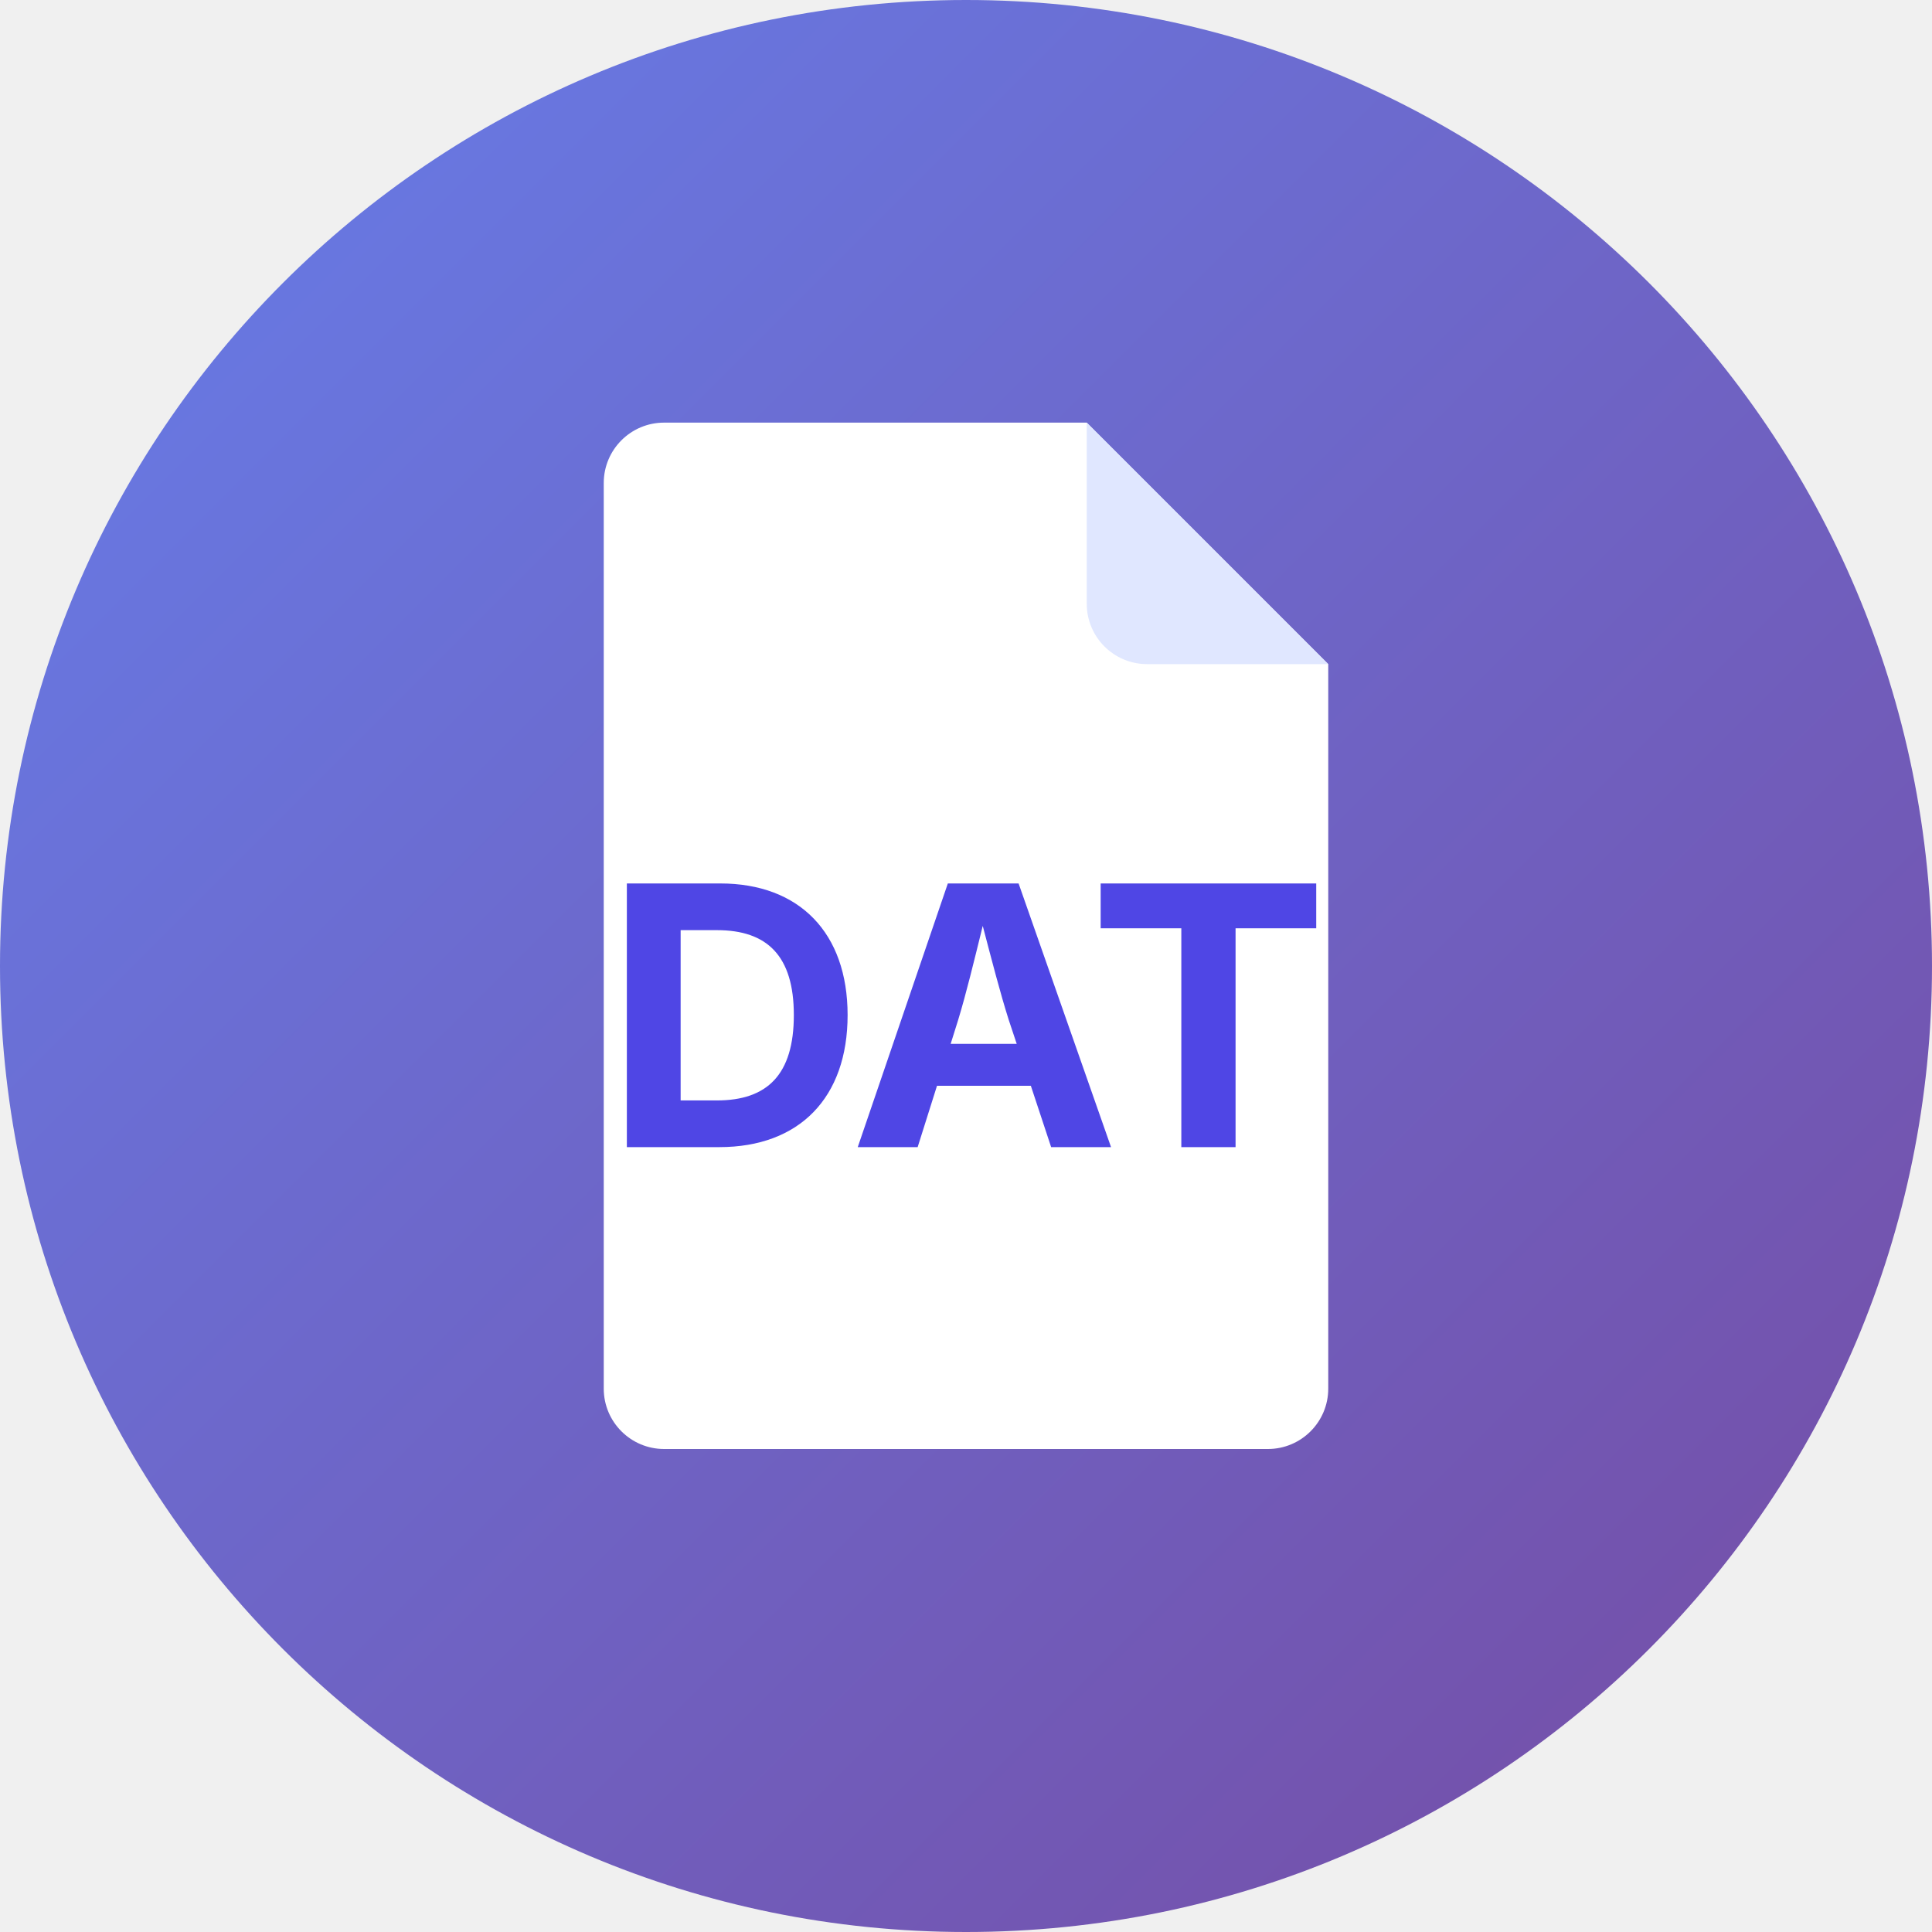
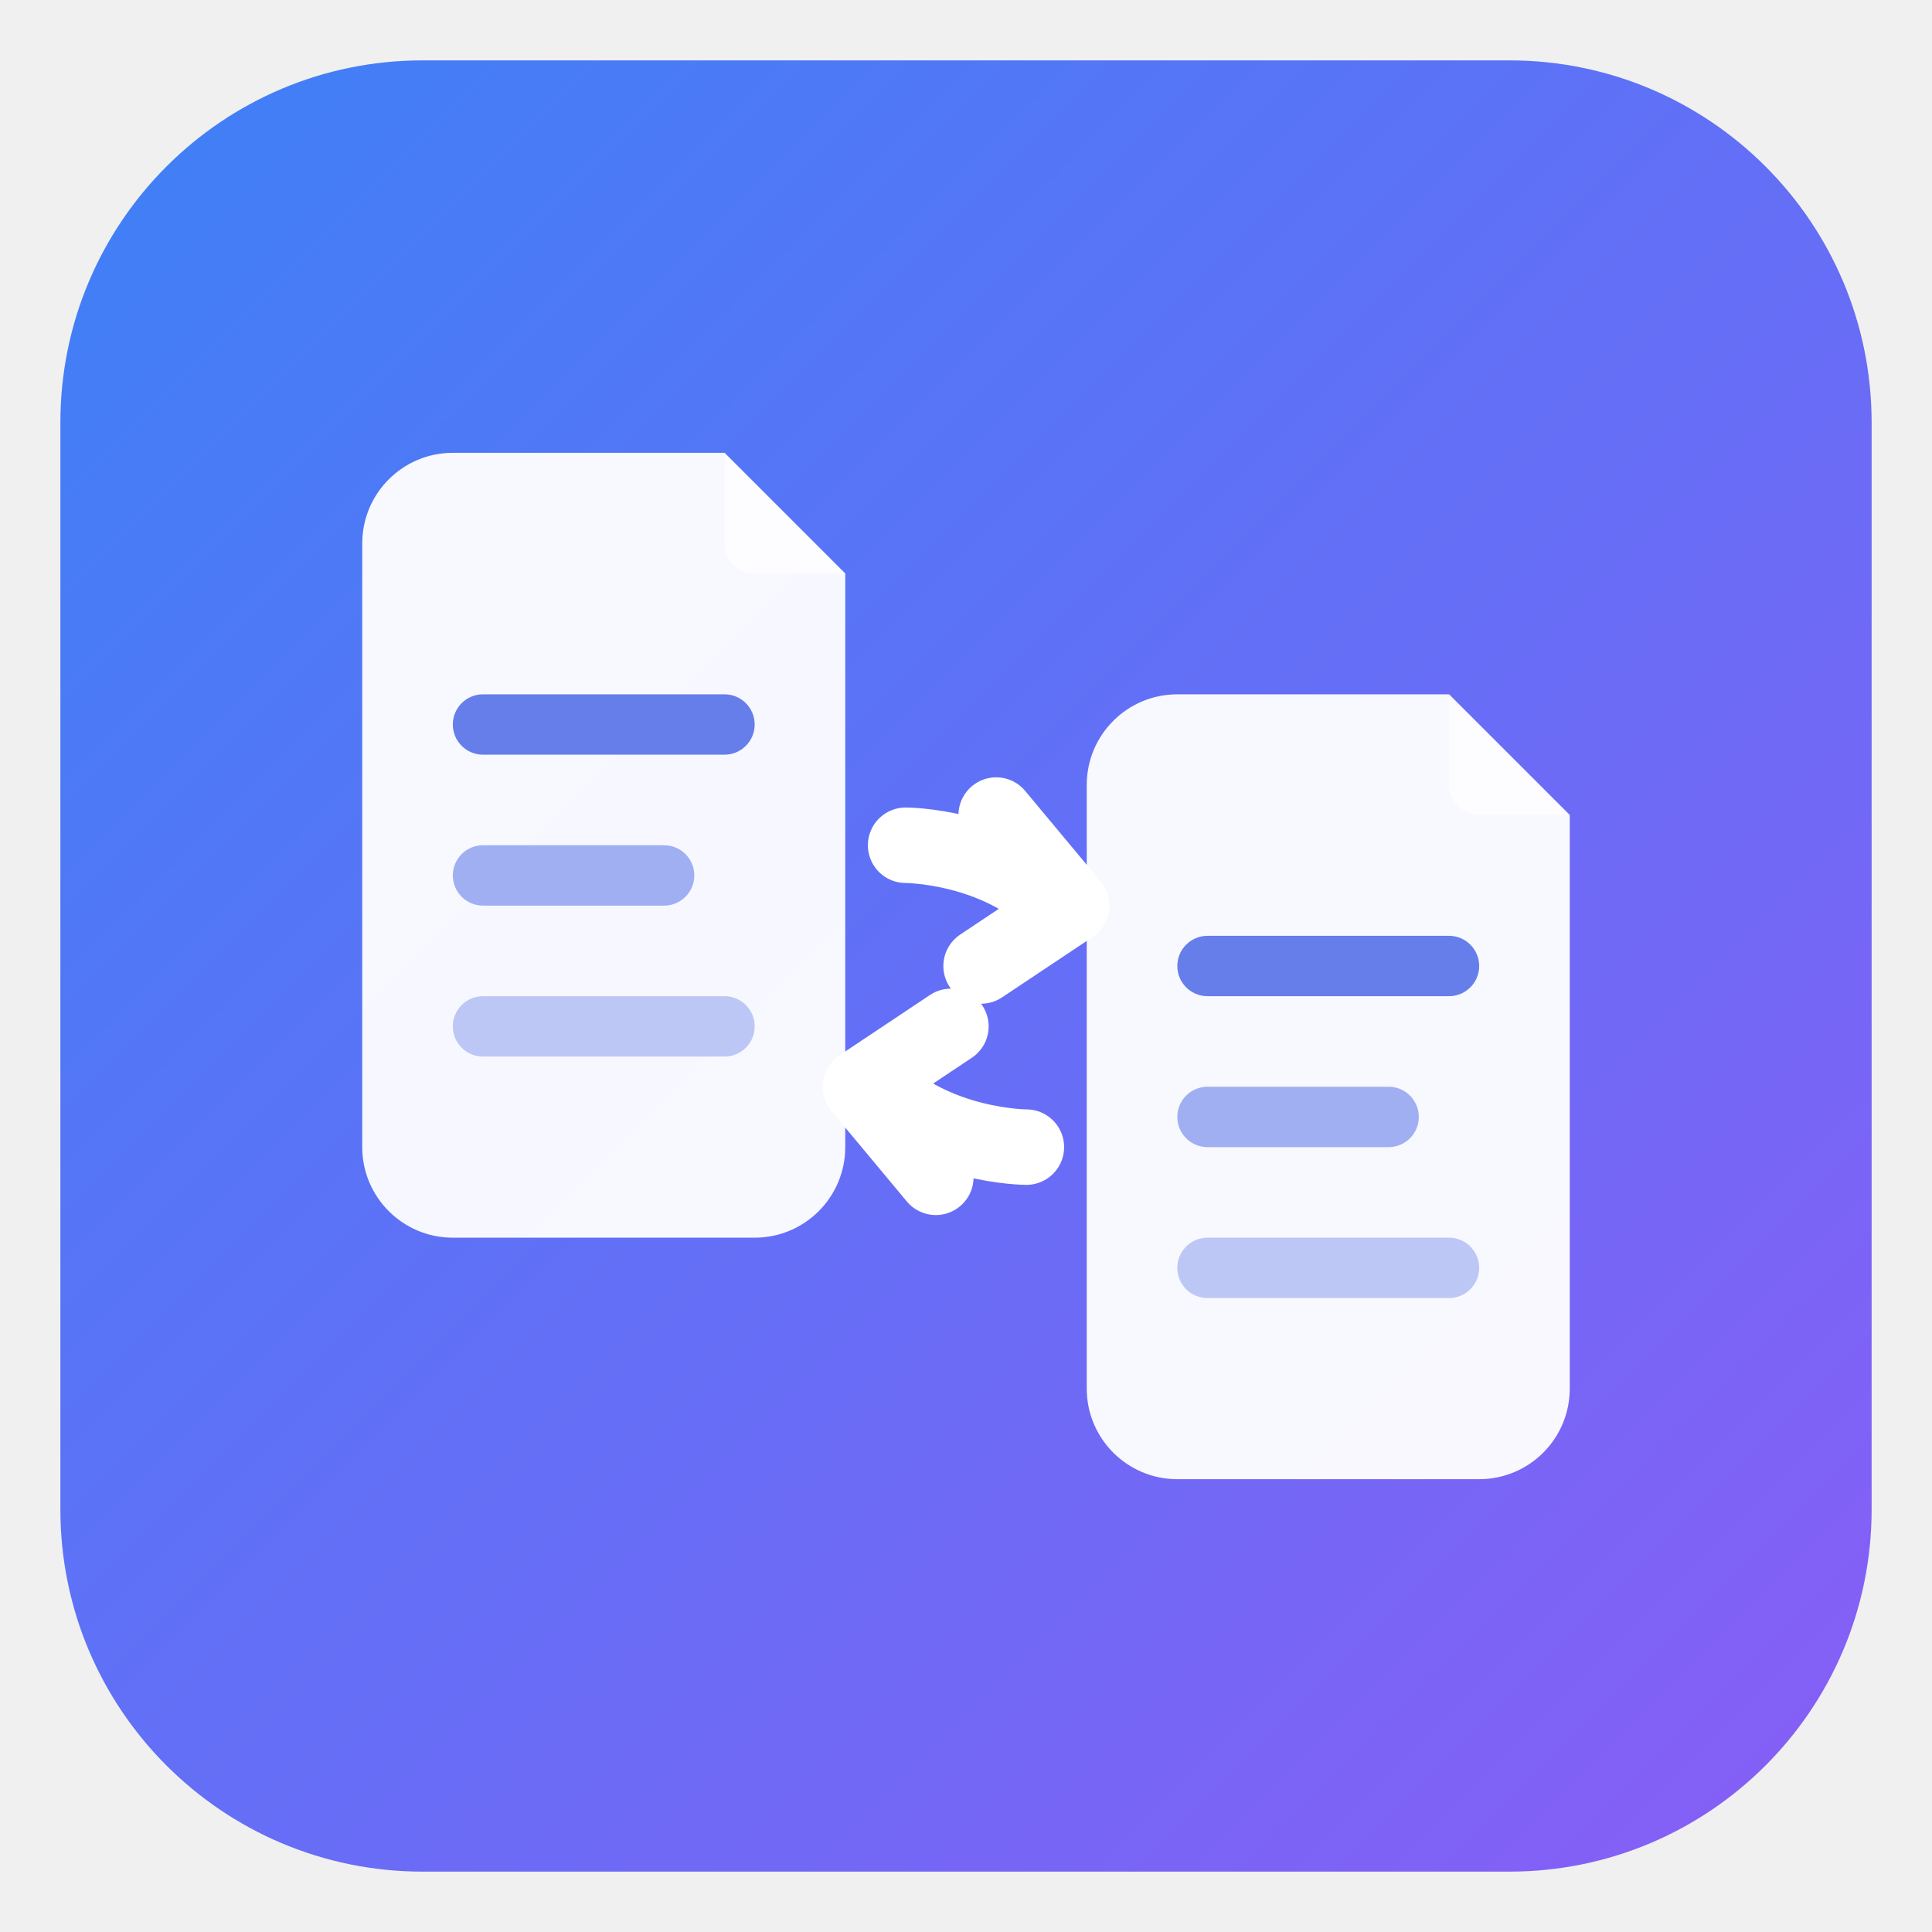
<svg xmlns="http://www.w3.org/2000/svg" width="64" height="64" viewBox="0 0 64 64" fill="none">
-   <circle cx="32" cy="32" r="32" fill="url(#gradient)" />
-   <path d="M20 16C20 14.895 20.895 14 22 14H36L44 22V46C44 47.105 43.105 48 42 48H22C20.895 48 20 47.105 20 46V16Z" fill="white" />
-   <path d="M36 14V20C36 21.105 36.895 22 38 22H44" fill="#E0E7FF" />
-   <text x="32" y="38" font-family="system-ui, -apple-system, sans-serif" font-size="12" font-weight="bold" fill="#4F46E5" text-anchor="middle">DAT</text>
+   <rect x="2" y="2" width="60" height="60" rx="12" fill="url(#gradient)" />
+   <path d="M12 18C12 16.343 13.343 15 15 15H24L28 19V38C28 39.657 26.657 41 25 41H15C13.343 41 12 39.657 12 38V18Z" fill="white" fill-opacity="0.95" />
+   <path d="M24 15V18C24 18.552 24.448 19 25 19H28" fill="white" fill-opacity="0.7" />
+   <rect x="15" y="23" width="10" height="2" rx="1" fill="#667EEA" />
+   <rect x="15" y="28" width="8" height="2" rx="1" fill="#667EEA" fill-opacity="0.6" />
+   <rect x="15" y="33" width="10" height="2" rx="1" fill="#667EEA" fill-opacity="0.4" />
+   <path d="M36 26C36 24.343 37.343 23 39 23H48L52 27V46C52 47.657 50.657 49 49 49H39C37.343 49 36 47.657 36 46V26Z" fill="white" fill-opacity="0.95" />
+   <path d="M48 23V26C48 26.552 48.448 27 49 27H52" fill="white" fill-opacity="0.7" />
+   <rect x="39" y="31" width="10" height="2" rx="1" fill="#667EEA" />
+   <rect x="39" y="36" width="8" height="2" rx="1" fill="#667EEA" fill-opacity="0.6" />
+   <rect x="39" y="41" width="10" height="2" rx="1" fill="#667EEA" fill-opacity="0.4" />
+   <path d="M30 28C30 28 33 28 35 30" stroke="white" stroke-width="2.5" stroke-linecap="round" />
+   <path d="M33 27L35.5 30L32.5 32" stroke="white" stroke-width="2.5" stroke-linecap="round" stroke-linejoin="round" />
+   <path d="M34 38C34 38 31 38 29 36" stroke="white" stroke-width="2.5" stroke-linecap="round" />
+   <path d="M31 39L28.5 36L31.5 34" stroke="white" stroke-width="2.5" stroke-linecap="round" stroke-linejoin="round" />
  <defs>
    <linearGradient id="gradient" x1="0" y1="0" x2="64" y2="64" gradientUnits="userSpaceOnUse">
-       <stop offset="0%" stop-color="#667EEA" />
-       <stop offset="100%" stop-color="#764BA2" />
+       <stop offset="0%" stop-color="#3B82F6" />
+       <stop offset="100%" stop-color="#8B5CF6" />
    </linearGradient>
  </defs>
</svg>
